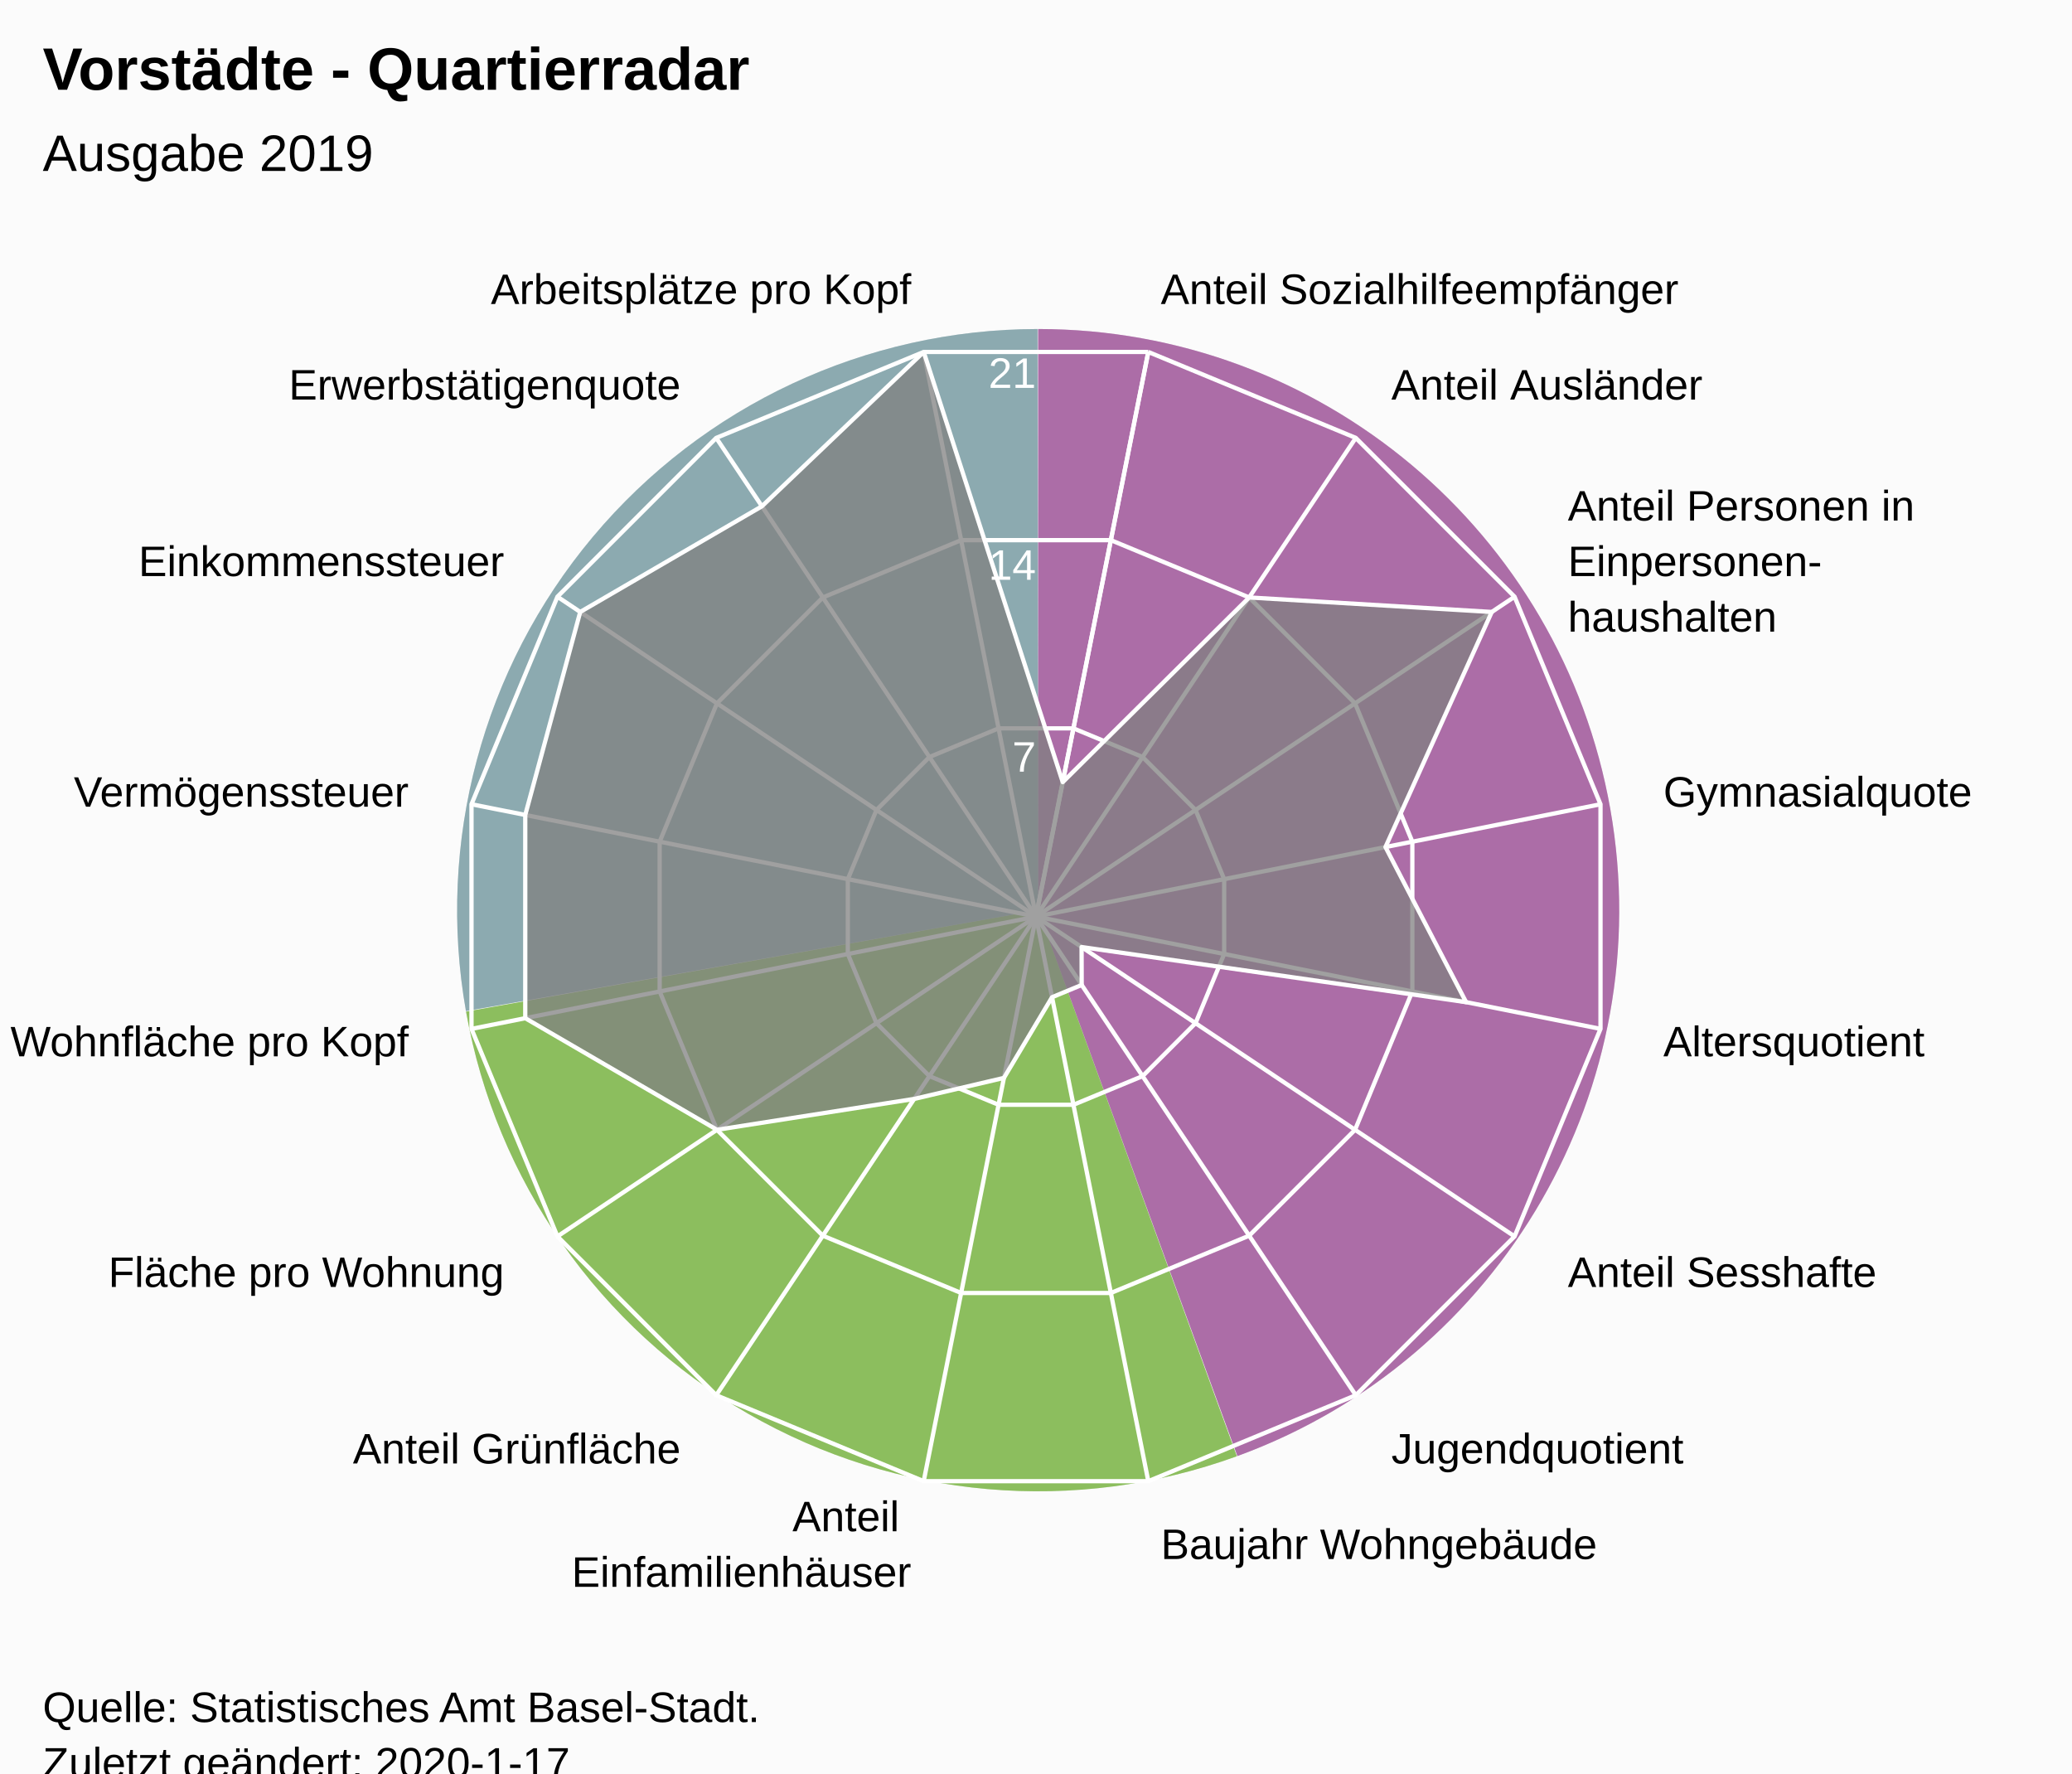
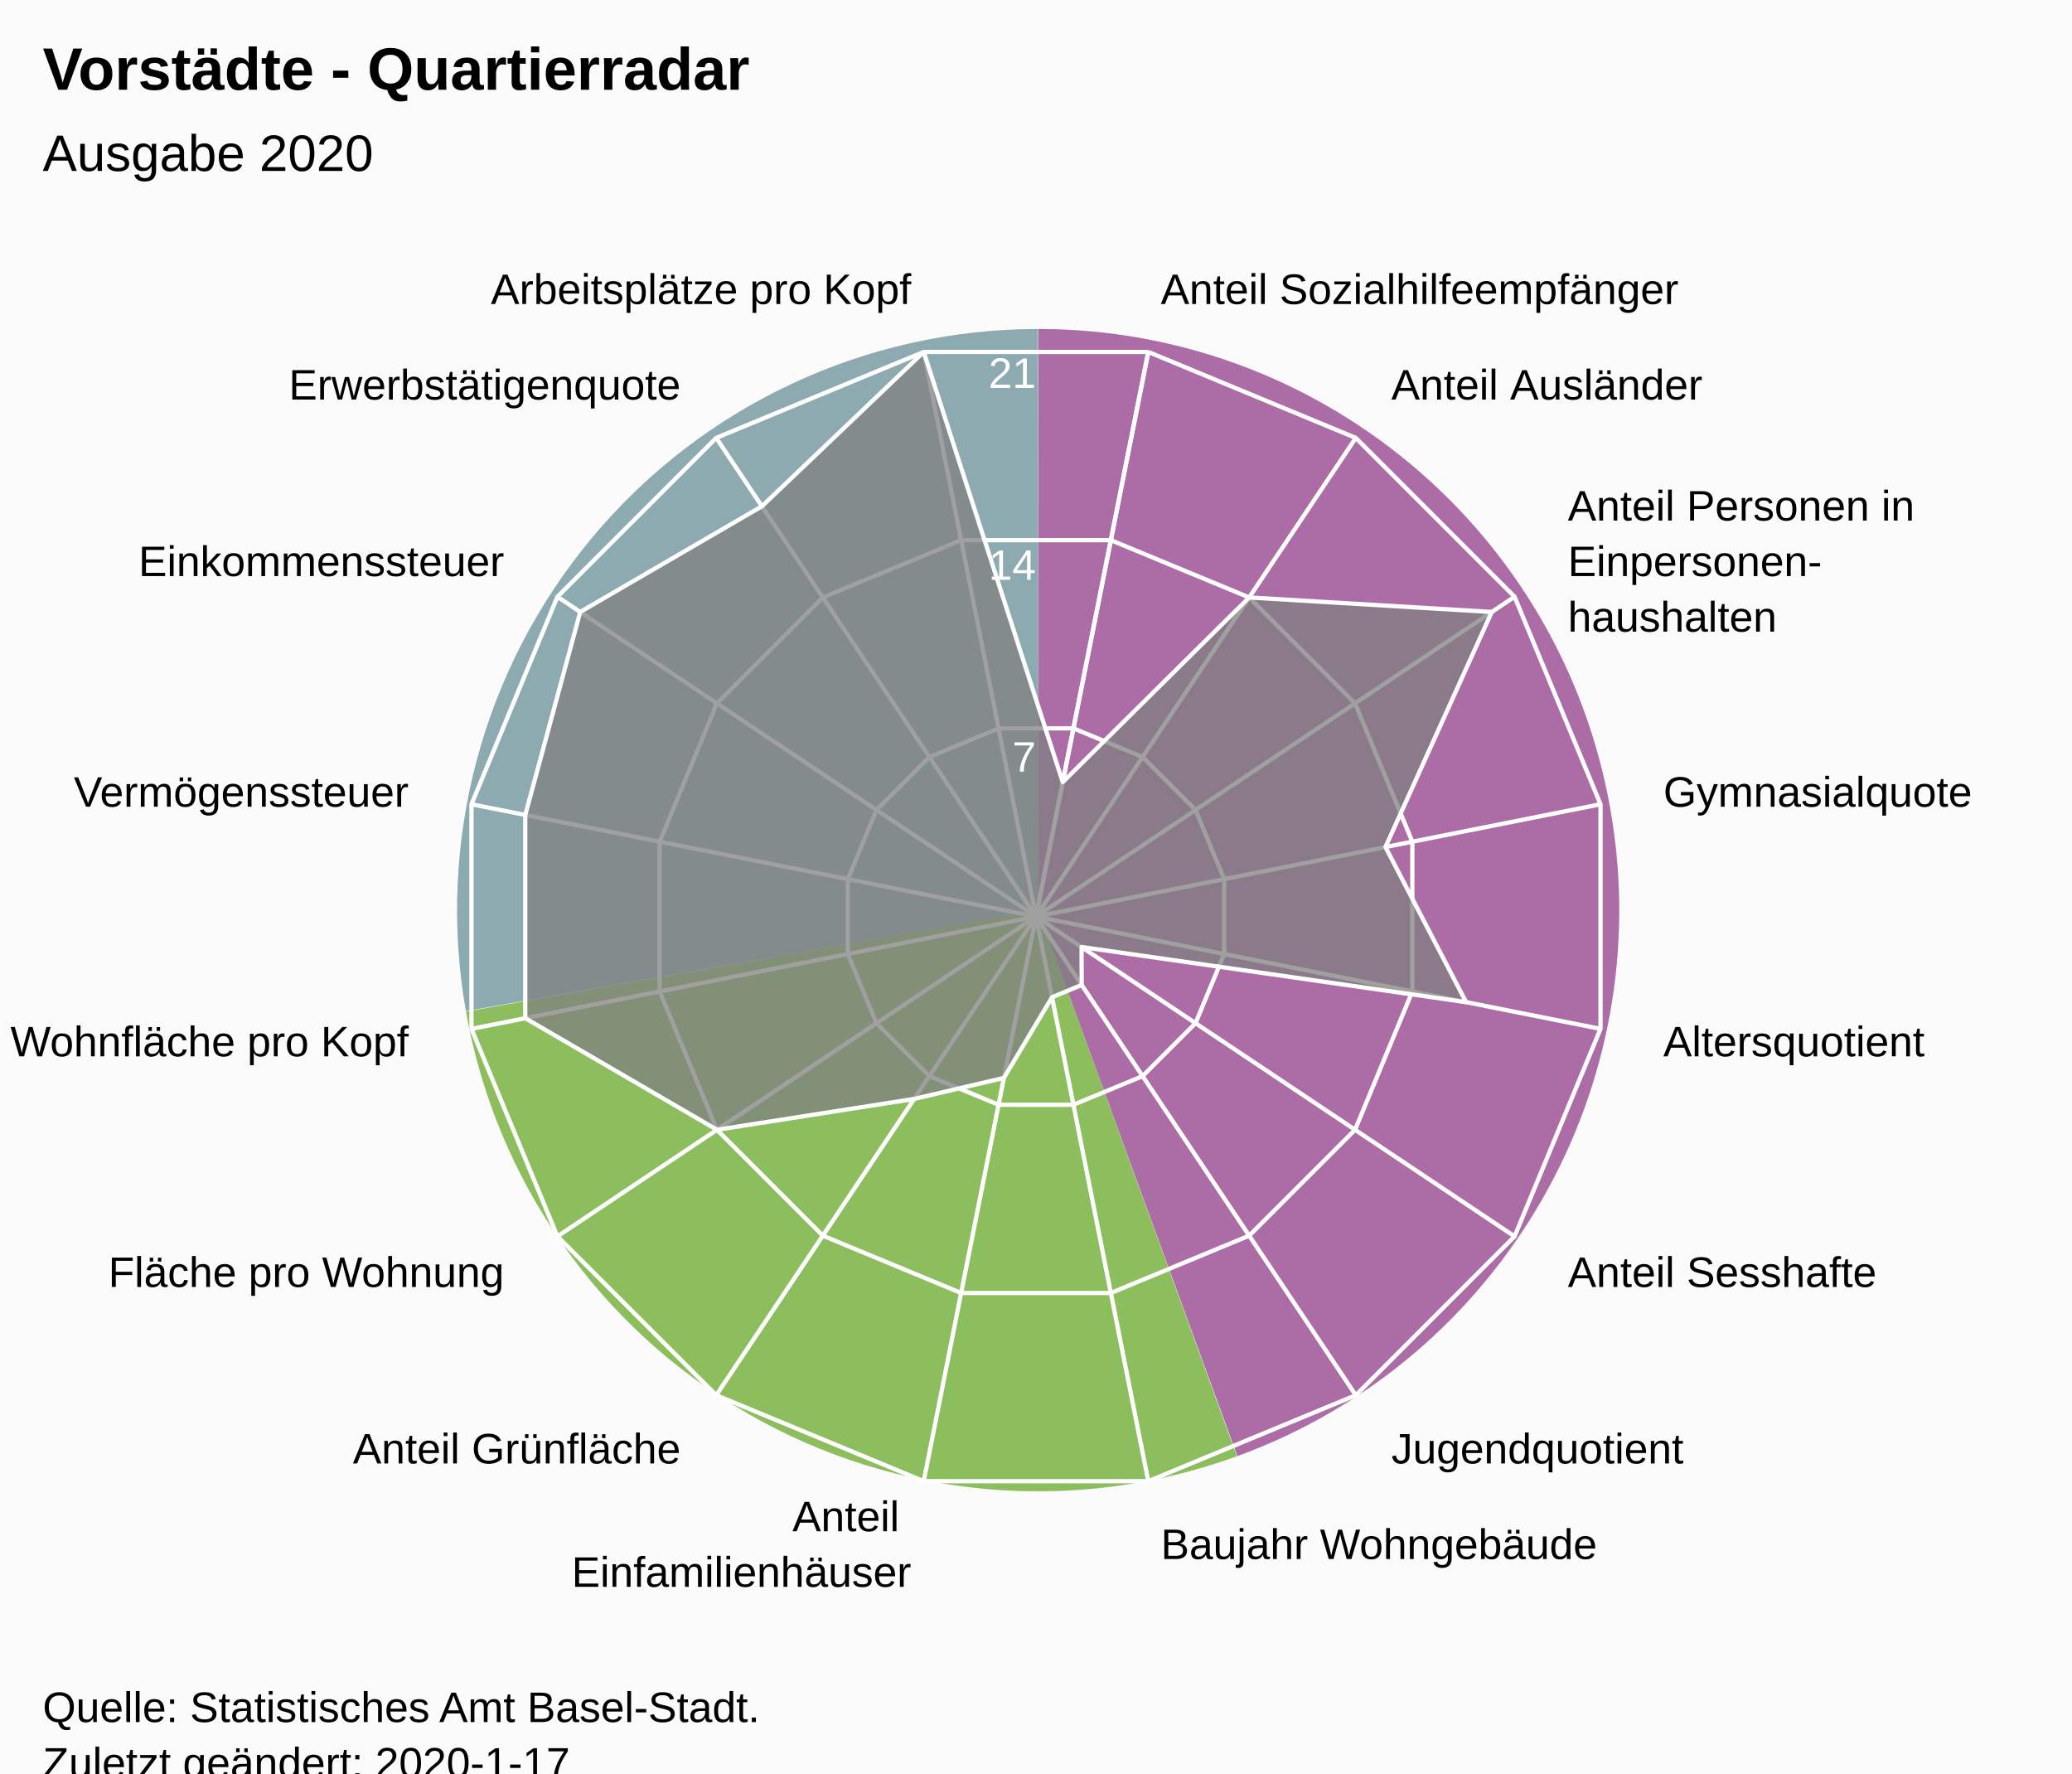
<svg xmlns="http://www.w3.org/2000/svg" version="1.1" class="highcharts-root" style="font-family:Arial;font-size:12px;" viewBox="0 0 485 415">
  <defs>
-     <clipPath id="highcharts-xwuy1k2-7">
+     <clipPath id="highcharts-2ea1ojm-7">
      <rect x="0" y="0" width="465" height="317" fill="none" />
    </clipPath>
-     <clipPath id="highcharts-xwuy1k2-9">
+     <clipPath id="highcharts-2ea1ojm-9">
      <circle cx="232.5" cy="158.5" r="134.725" />
    </clipPath>
  </defs>
  <rect fill="#fbfbfb" class="highcharts-background" x="0" y="0" width="485" height="428" rx="0" ry="0" />
  <rect fill="none" class="highcharts-plot-background" x="10" y="56" width="465" height="317" />
  <path fill="#923F8D" d="M 243 77 A 136 136 0 0 1 289.643 340.752 L 243 213 A 0 0 0 0 0 243 213 Z" fill-opacity="0.5" />
  <path fill="#68AB2B" d="M 289.515 340.798 A 136 136 0 0 1 109.09 236.75 L 243 213 A 0 0 0 0 0 243 213 Z" fill-opacity="0.5" />
  <path fill="#689199" d="M 109.066 236.616 A 136 136 0 0 1 242.864 77 L 243 213 A 0 0 0 0 0 243 213 Z" fill-opacity="0.5" />
  <path fill="#923F8D" d="M 243 77 A 136 136 0 0 1 289.643 340.752 L 243 213 A 0 0 0 0 0 243 213 Z" fill-opacity="0.5" />
  <path fill="#68AB2B" d="M 289.515 340.798 A 136 136 0 0 1 109.09 236.75 L 243 213 A 0 0 0 0 0 243 213 Z" fill-opacity="0.5" />
  <path fill="#689199" d="M 109.066 236.616 A 136 136 0 0 1 242.864 77 L 243 213 A 0 0 0 0 0 243 213 Z" fill-opacity="0.5" />
  <g class="highcharts-pane-group" data-z-index="0" />
  <g class="highcharts-grid highcharts-xaxis-grid " data-z-index="1">
    <path fill="none" stroke="white" stroke-width="1" data-z-index="1" class="highcharts-grid-line" d="M 242.5 214.5 L 268.784 82.364" opacity="1" />
    <path fill="none" stroke="white" stroke-width="1" data-z-index="1" class="highcharts-grid-line" d="M 242.5 214.5 L 317.349 102.48" opacity="1" />
    <path fill="none" stroke="white" stroke-width="1" data-z-index="1" class="highcharts-grid-line" d="M 242.5 214.5 L 354.52 139.651" opacity="1" />
    <path fill="none" stroke="white" stroke-width="1" data-z-index="1" class="highcharts-grid-line" d="M 242.5 214.5 L 374.636 188.216" opacity="1" />
    <path fill="none" stroke="white" stroke-width="1" data-z-index="1" class="highcharts-grid-line" d="M 242.5 214.5 L 374.636 240.784" opacity="1" />
    <path fill="none" stroke="white" stroke-width="1" data-z-index="1" class="highcharts-grid-line" d="M 242.5 214.5 L 354.52 289.349" opacity="1" />
    <path fill="none" stroke="white" stroke-width="1" data-z-index="1" class="highcharts-grid-line" d="M 242.5 214.5 L 317.349 326.52" opacity="1" />
    <path fill="none" stroke="white" stroke-width="1" data-z-index="1" class="highcharts-grid-line" d="M 242.5 214.5 L 268.784 346.636" opacity="1" />
    <path fill="none" stroke="white" stroke-width="1" data-z-index="1" class="highcharts-grid-line" d="M 242.5 214.5 L 216.216 346.636" opacity="1" />
    <path fill="none" stroke="white" stroke-width="1" data-z-index="1" class="highcharts-grid-line" d="M 242.5 214.5 L 167.651 326.52" opacity="1" />
    <path fill="none" stroke="white" stroke-width="1" data-z-index="1" class="highcharts-grid-line" d="M 242.5 214.5 L 130.48 289.349" opacity="1" />
    <path fill="none" stroke="white" stroke-width="1" data-z-index="1" class="highcharts-grid-line" d="M 242.5 214.5 L 110.364 240.784" opacity="1" />
    <path fill="none" stroke="white" stroke-width="1" data-z-index="1" class="highcharts-grid-line" d="M 242.5 214.5 L 110.364 188.216" opacity="1" />
    <path fill="none" stroke="white" stroke-width="1" data-z-index="1" class="highcharts-grid-line" d="M 242.5 214.5 L 130.48 139.651" opacity="1" />
    <path fill="none" stroke="white" stroke-width="1" data-z-index="1" class="highcharts-grid-line" d="M 242.5 214.5 L 167.651 102.48" opacity="1" />
    <path fill="none" stroke="white" stroke-width="1" data-z-index="1" class="highcharts-grid-line" d="M 242.5 214.5 L 216.216 82.364" opacity="1" />
    <path fill="none" stroke="white" stroke-width="1" data-z-index="1" class="highcharts-grid-line" d="M 242.5 214.5 L 268.784 82.364" opacity="1" />
  </g>
  <g class="highcharts-grid highcharts-yaxis-grid " data-z-index="1">
    <path fill="none" stroke="white" stroke-width="1" data-z-index="1" class="highcharts-grid-line" d="M 242.5 214.5 L 242.5 214.5 L 242.5 214.5 L 242.5 214.5 L 242.5 214.5 L 242.5 214.5 L 242.5 214.5 L 242.5 214.5 L 242.5 214.5 L 242.5 214.5 L 242.5 214.5 L 242.5 214.5 L 242.5 214.5 L 242.5 214.5 L 242.5 214.5 L 242.5 214.5 L 242.5 214.5 L 242.5 214.5" opacity="1" />
    <path fill="none" stroke="white" stroke-width="1" data-z-index="1" class="highcharts-grid-line" d="M 251.261 170.455 L 251.261 170.455 L 233.739 170.455 L 217.55 177.16 L 205.16 189.55 L 198.455 205.739 L 198.455 223.261 L 205.16 239.45 L 217.55 251.84 L 233.739 258.545 L 251.261 258.545 L 267.45 251.84 L 279.84 239.45 L 286.545 223.261 L 286.545 205.739 L 279.84 189.55 L 267.45 177.16 L 251.261 170.455" opacity="1" />
    <path fill="none" stroke="white" stroke-width="1" data-z-index="1" class="highcharts-grid-line" d="M 260.022 126.409 L 260.022 126.409 L 224.978 126.409 L 192.601 139.82 L 167.82 164.601 L 154.409 196.978 L 154.409 232.022 L 167.82 264.399 L 192.601 289.18 L 224.978 302.591 L 260.022 302.591 L 292.399 289.18 L 317.18 264.399 L 330.591 232.022 L 330.591 196.978 L 317.18 164.601 L 292.399 139.82 L 260.022 126.409" opacity="1" />
    <path fill="none" stroke="white" stroke-width="1" data-z-index="1" class="highcharts-grid-line" d="M 268.784 82.364 L 268.784 82.364 L 216.216 82.364 L 167.651 102.48 L 130.48 139.651 L 110.364 188.216 L 110.364 240.784 L 130.48 289.349 L 167.651 326.52 L 216.216 346.636 L 268.784 346.636 L 317.349 326.52 L 354.52 289.349 L 374.636 240.784 L 374.636 188.216 L 354.52 139.651 L 317.349 102.48 L 268.784 82.364" opacity="1" />
  </g>
  <rect fill="none" class="highcharts-plot-border" data-z-index="1" x="10" y="56" width="465" height="317" />
  <g class="highcharts-axis highcharts-xaxis " data-z-index="2">
    <path fill="none" class="highcharts-axis-line" data-z-index="7" d="M 242.5 79.775 A 134.725 134.725 0 1 1 242.365 79.775 M 242.5 214.5 A 0 0 0 1 0 242.5 214.5 " />
  </g>
  <g class="highcharts-axis highcharts-yaxis " data-z-index="2">
    <path fill="none" class="highcharts-axis-line" data-z-index="7" d="M 242.5 214.5 L 242.5 79.775" />
  </g>
  <g class="highcharts-series-group" data-z-index="3">
-     <g data-z-index="0.1" class="highcharts-series highcharts-series-0 highcharts-area-series " transform="translate(10,56) scale(1 1)" clip-path="url(#highcharts-xwuy1k2-9)">
+     <g data-z-index="0.1" class="highcharts-series highcharts-series-0 highcharts-area-series " transform="translate(10,56) scale(1 1)" clip-path="url(#highcharts-2ea1ojm-9)">
      <path fill="rgb(128,128,128)" fill-opacity="0.75" d="M 238.758 127.039 L 282.399 83.82 L 339.185 87.215 L 314.299 142.229 L 333.175 178.526 L 243.169 165.628 L 243.193 174.503 L 236.255 177.377 L 224.99 196.253 L 203.986 201.174 L 157.82 208.399 L 112.948 182.28 L 112.948 134.72 L 125.815 87.215 L 168.344 62.483 L 206.216 26.364 L 238.758 127.039 L 232.5 158.5 L 232.5 158.5 L 232.5 158.5 L 232.5 158.5 L 232.5 158.5 L 232.5 158.5 L 232.5 158.5 L 232.5 158.5 L 232.5 158.5 L 232.5 158.5 L 232.5 158.5 L 232.5 158.5 L 232.5 158.5 L 232.5 158.5 L 232.5 158.5 L 232.5 158.5 L 232.5 158.5" class="highcharts-area" data-z-index="0" />
      <path fill="none" d="M 238.758 127.039 L 282.399 83.82 L 339.185 87.215 L 314.299 142.229 L 333.175 178.526 L 243.169 165.628 L 243.193 174.503 L 236.255 177.377 L 224.99 196.253 L 203.986 201.174 L 157.82 208.399 L 112.948 182.28 L 112.948 134.72 L 125.815 87.215 L 168.344 62.483 L 206.216 26.364 L 238.758 127.039" class="highcharts-graph" data-z-index="1" stroke="white" stroke-width="1" stroke-linejoin="round" stroke-linecap="round" />
    </g>
    <g data-z-index="0.1" class="highcharts-markers highcharts-series-0 highcharts-area-series " transform="translate(10,56) scale(1 1)" clip-path="none" />
  </g>
  <text x="10" text-anchor="start" class="highcharts-title" data-z-index="4" style="color:#000000;font-size:14px;font-weight:bold;font-family:Arial;fill:#000000;" y="21">
    <tspan>Vorstädte - Quartierradar</tspan>
  </text>
  <text x="10" text-anchor="start" class="highcharts-subtitle" data-z-index="4" style="color:#000000;font-size:12px;font-weight:normal;font-family:Arial;fill:#000000;" y="40">
-     <tspan>Ausgabe 2019</tspan>
+     <tspan>Ausgabe 2020</tspan>
  </text>
  <g class="highcharts-axis-labels highcharts-xaxis-labels " data-z-index="7">
    <text x="271.71" style="color:#000000;cursor:default;font-size:10px;fill:#000000;" transform="translate(0,0)" text-anchor="start" y="71.152" opacity="1">
      <tspan>Anteil Sozialhilfeempfänger</tspan>
    </text>
    <text x="325.683" style="color:#000000;cursor:default;font-size:10px;fill:#000000;" transform="translate(0,0)" text-anchor="start" y="93.508" opacity="1">
      <tspan>Anteil Ausländer</tspan>
    </text>
    <text x="366.992" style="color:#000000;cursor:default;font-size:10px;fill:#000000;" transform="translate(0,0)" text-anchor="start" y="121.817" opacity="1">
      <tspan>Anteil Personen in</tspan>
      <tspan dy="13" x="366.992">Einpersonen-</tspan>
      <tspan dy="13" x="366.992">haushalten</tspan>
    </text>
    <text x="389.348" style="color:#000000;cursor:default;font-size:10px;fill:#000000;" transform="translate(0,0)" text-anchor="start" y="188.79" opacity="1">
      <tspan>Gymnasialquote</tspan>
    </text>
    <text x="389.348" style="color:#000000;cursor:default;font-size:10px;fill:#000000;" transform="translate(0,0)" text-anchor="start" y="247.21" opacity="1">
      <tspan>Altersquotient</tspan>
    </text>
    <text x="366.992" style="color:#000000;cursor:default;font-size:10px;fill:#000000;" transform="translate(0,0)" text-anchor="start" y="301.183" opacity="1">
      <tspan>Anteil Sesshafte</tspan>
    </text>
    <text x="325.683" style="color:#000000;cursor:default;font-size:10px;fill:#000000;" transform="translate(0,0)" text-anchor="start" y="342.492" opacity="1">
      <tspan>Jugendquotient</tspan>
    </text>
    <text x="271.71" style="color:#000000;cursor:default;font-size:10px;fill:#000000;" transform="translate(0,0)" text-anchor="start" y="364.848" opacity="1">
      <tspan>Baujahr Wohngebäude</tspan>
    </text>
    <text x="213.29" style="color:#000000;cursor:default;font-size:10px;fill:#000000;" transform="translate(0,0)" text-anchor="end" y="358.348" opacity="1">
      <tspan>Anteil</tspan>
      <tspan dy="13" x="213.29">Einfamilienhäuser</tspan>
    </text>
    <text x="159.317" style="color:#000000;cursor:default;font-size:10px;fill:#000000;" transform="translate(0,0)" text-anchor="end" y="342.492" opacity="1">
      <tspan>Anteil Grünfläche</tspan>
    </text>
    <text x="118.008" style="color:#000000;cursor:default;font-size:10px;fill:#000000;" transform="translate(0,0)" text-anchor="end" y="301.183" opacity="1">
      <tspan>Fläche pro Wohnung</tspan>
    </text>
    <text x="95.652" style="color:#000000;cursor:default;font-size:10px;fill:#000000;" transform="translate(0,0)" text-anchor="end" y="247.21" opacity="1">
      <tspan>Wohnfläche pro Kopf</tspan>
    </text>
    <text x="95.652" style="color:#000000;cursor:default;font-size:10px;fill:#000000;" transform="translate(0,0)" text-anchor="end" y="188.79" opacity="1">
      <tspan>Vermögenssteuer</tspan>
    </text>
    <text x="118.008" style="color:#000000;cursor:default;font-size:10px;fill:#000000;" transform="translate(0,0)" text-anchor="end" y="134.817" opacity="1">
      <tspan>Einkommenssteuer</tspan>
    </text>
    <text x="159.317" style="color:#000000;cursor:default;font-size:10px;fill:#000000;" transform="translate(0,0)" text-anchor="end" y="93.508" opacity="1">
      <tspan>Erwerbstätigenquote</tspan>
    </text>
    <text x="213.29" style="color:#000000;cursor:default;font-size:10px;fill:#000000;" transform="translate(0,0)" text-anchor="end" y="71.152" opacity="1">
      <tspan>Arbeitsplätze pro Kopf</tspan>
    </text>
    <text x="0" style="color:#000000;cursor:default;font-size:10px;fill:#000000;" transform="translate(0,0)" text-anchor="middle" y="-9999">16</text>
  </g>
  <g class="highcharts-axis-labels highcharts-yaxis-labels " data-z-index="7">
    <text x="0" style="color:white;cursor:default;font-size:10px;fill:white;" text-anchor="end" transform="translate(0,0)" y="-9999">0</text>
    <text x="242.5" style="color:white;cursor:default;font-size:10px;fill:white;" text-anchor="end" transform="translate(0,0)" y="180.592" opacity="1">7</text>
    <text x="242.5" style="color:white;cursor:default;font-size:10px;fill:white;" text-anchor="end" transform="translate(0,0)" y="135.683" opacity="1">14</text>
    <text x="242.5" style="color:white;cursor:default;font-size:10px;fill:white;" text-anchor="end" transform="translate(0,0)" y="90.775" opacity="1">21</text>
  </g>
  <text x="10" class="highcharts-credits" text-anchor="start" data-z-index="8" style="cursor:default;color:#000000;font-size:10px;fill:#000000;" y="403">
    <tspan>Quelle: Statistisches Amt Basel-Stadt.</tspan>
    <tspan x="10" dy="13">Zuletzt geändert: 2020-1-17</tspan>
  </text>
</svg>
